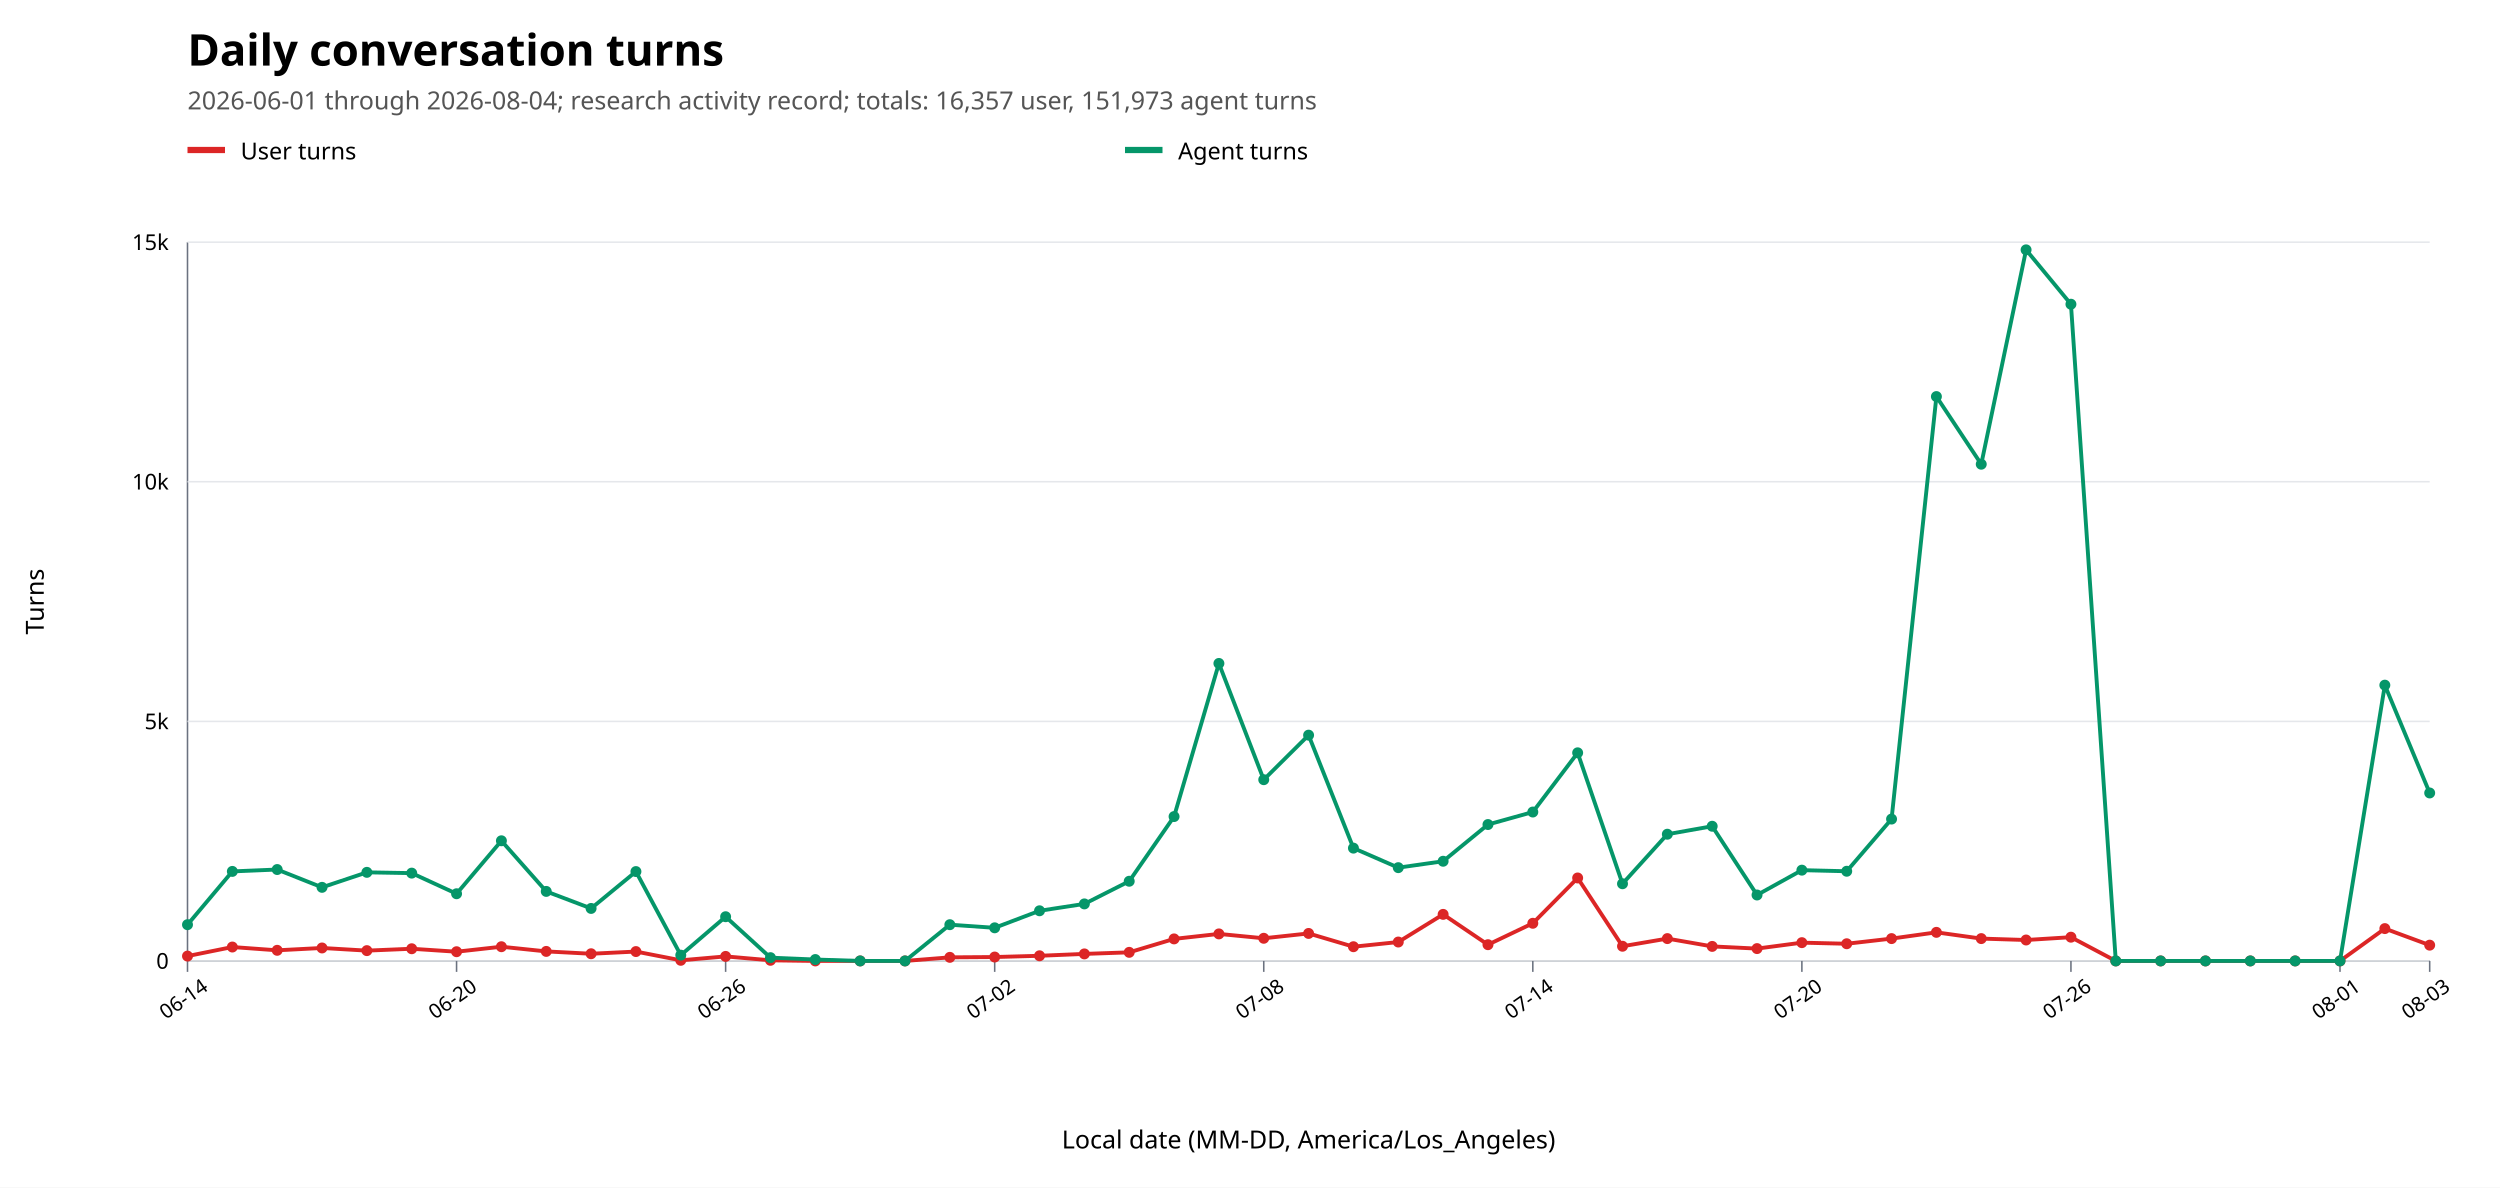
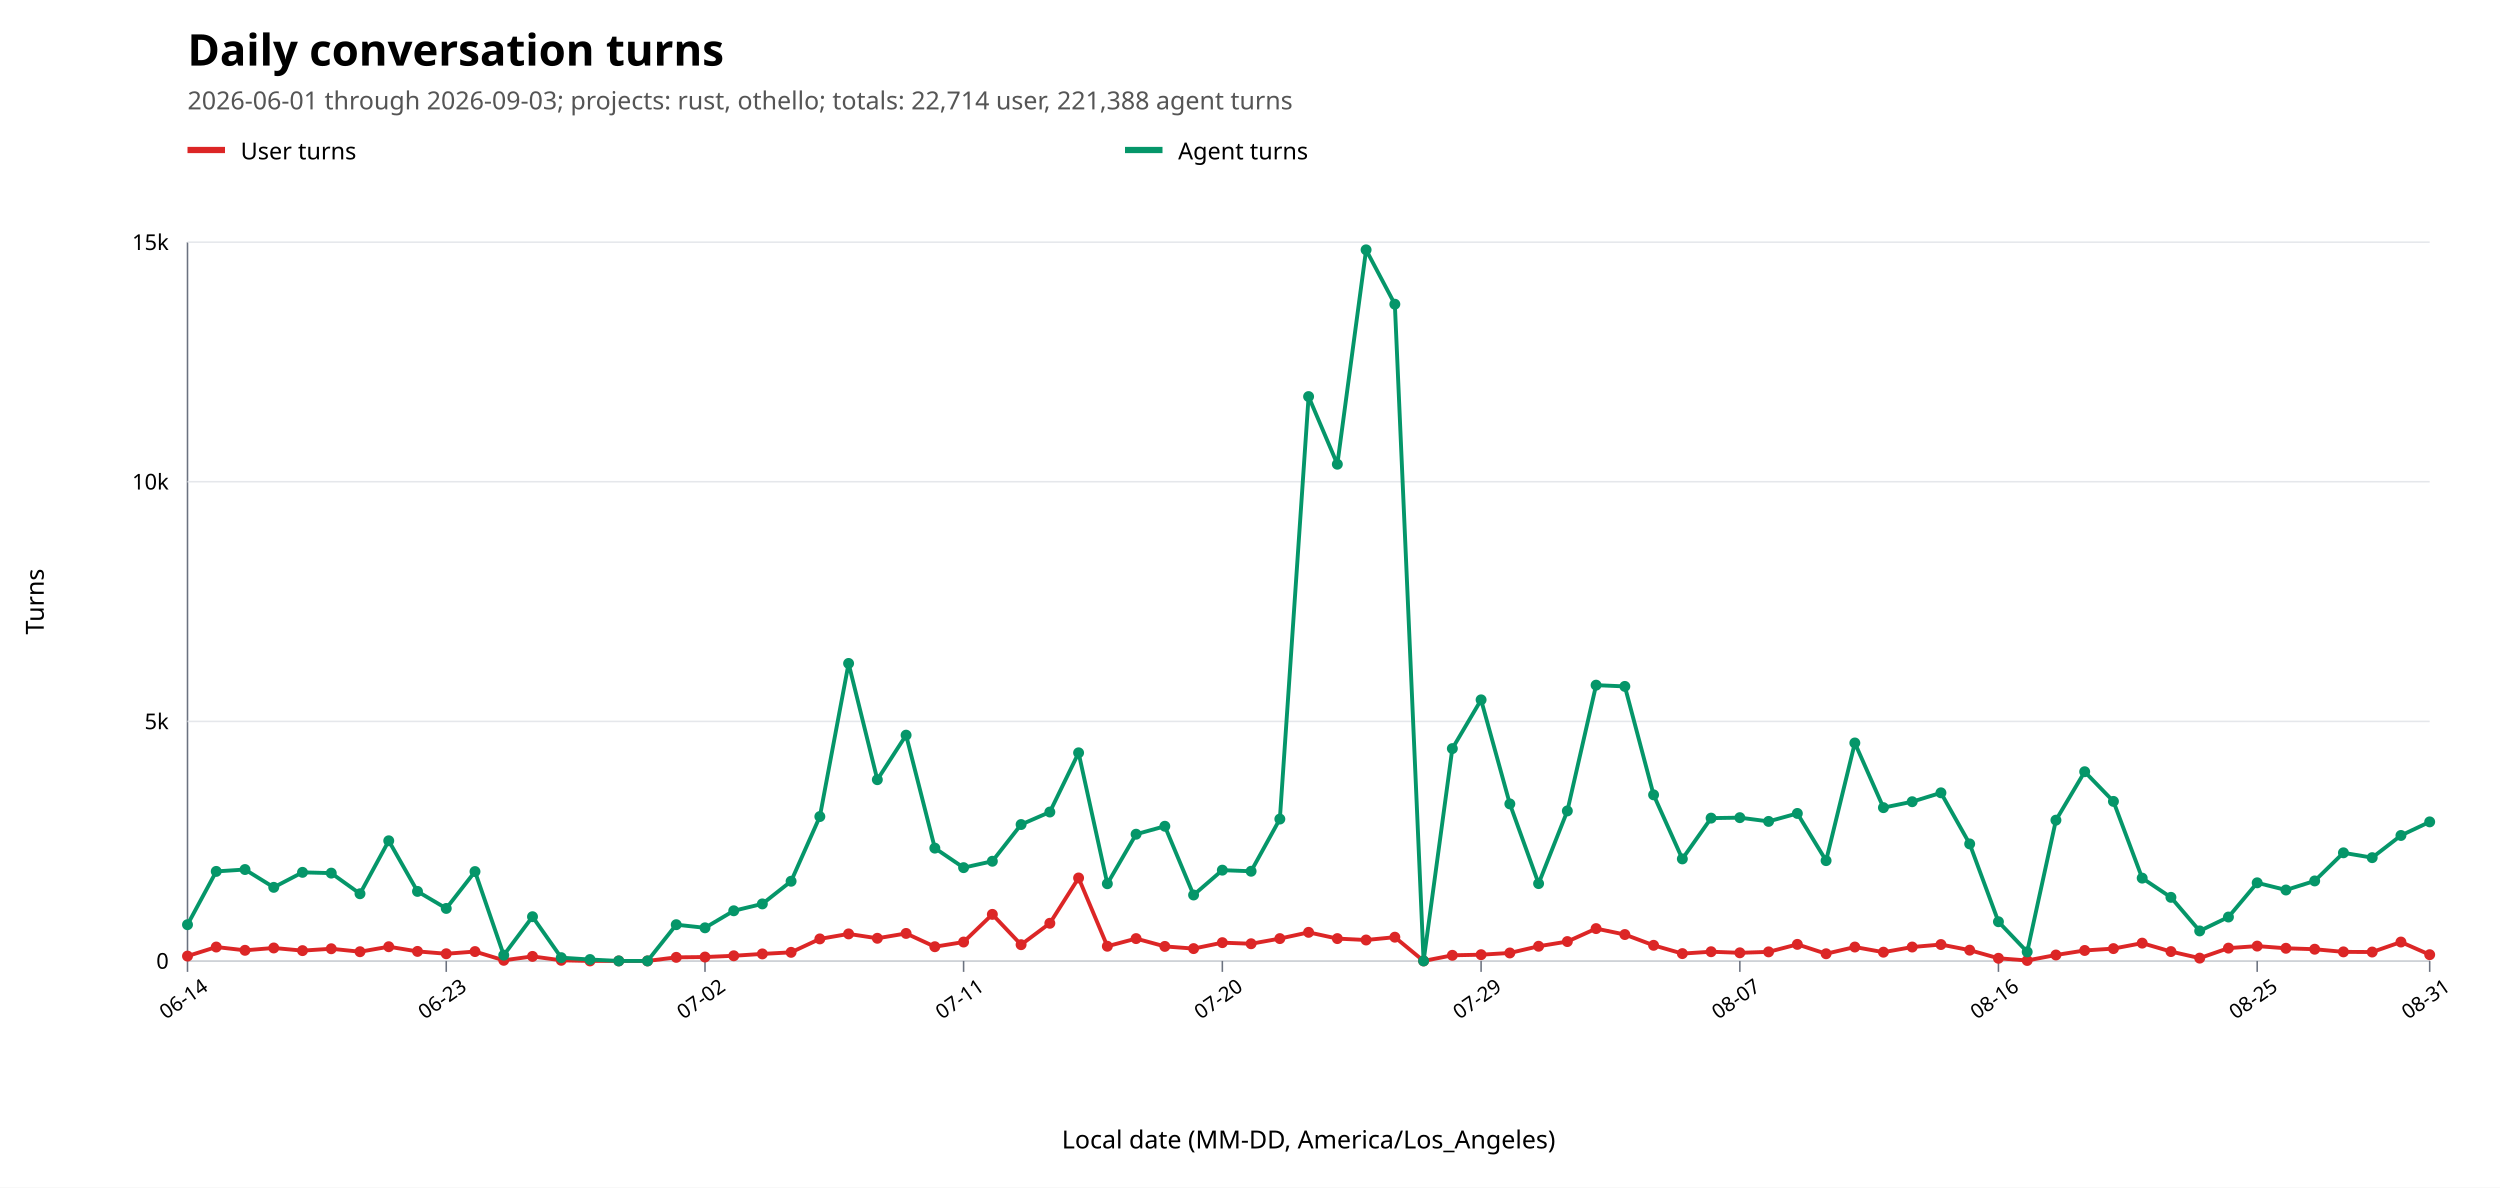
<svg xmlns="http://www.w3.org/2000/svg" viewBox="0 0 1600 760">
  <rect width="100%" height="100%" fill="white" />
  <text x="120" y="42" font-family="sans-serif" font-size="28" font-weight="bold">Daily conversation turns</text>
-   <text x="120" y="70" font-family="sans-serif" font-size="16" fill="#555">2026-06-01 through 2026-08-04; research activity record; totals: 16,357 user, 151,973 agent turns</text>
+   <text x="120" y="70" font-family="sans-serif" font-size="16" fill="#555">2026-06-01 through 2026-09-03; projects: rust, othello; totals: 22,714 user, 221,388 agent turns</text>
  <line x1="120" y1="96" x2="144" y2="96" stroke="#dc2626" stroke-width="4" />
  <text x="154" y="102" font-family="sans-serif" font-size="15">User turns</text>
  <line x1="720" y1="96" x2="744" y2="96" stroke="#059669" stroke-width="4" />
  <text x="754" y="102" font-family="sans-serif" font-size="15">Agent turns</text>
  <line x1="120" y1="615" x2="1555" y2="615" stroke="#6b7280" />
  <line x1="120" y1="615" x2="120" y2="155" stroke="#6b7280" />
  <line x1="120" y1="615.0" x2="1555" y2="615.0" stroke="#e5e7eb" />
  <text x="108" y="620.0" text-anchor="end" font-family="sans-serif" font-size="14">0</text>
  <line x1="120" y1="461.7" x2="1555" y2="461.7" stroke="#e5e7eb" />
  <text x="108" y="466.7" text-anchor="end" font-family="sans-serif" font-size="14">5k</text>
  <line x1="120" y1="308.3" x2="1555" y2="308.3" stroke="#e5e7eb" />
  <text x="108" y="313.3" text-anchor="end" font-family="sans-serif" font-size="14">10k</text>
  <line x1="120" y1="155.0" x2="1555" y2="155.0" stroke="#e5e7eb" />
  <text x="108" y="160.0" text-anchor="end" font-family="sans-serif" font-size="14">15k</text>
  <line x1="120.0" y1="615" x2="120.0" y2="622" stroke="#6b7280" />
  <text x="120.0" y="643" text-anchor="middle" font-family="sans-serif" font-size="13" transform="rotate(-35 120.0 643)">06-14</text>
-   <line x1="292.2" y1="615" x2="292.2" y2="622" stroke="#6b7280" />
-   <text x="292.2" y="643" text-anchor="middle" font-family="sans-serif" font-size="13" transform="rotate(-35 292.2 643)">06-20</text>
-   <line x1="464.4" y1="615" x2="464.4" y2="622" stroke="#6b7280" />
-   <text x="464.4" y="643" text-anchor="middle" font-family="sans-serif" font-size="13" transform="rotate(-35 464.4 643)">06-26</text>
-   <line x1="636.6" y1="615" x2="636.6" y2="622" stroke="#6b7280" />
-   <text x="636.6" y="643" text-anchor="middle" font-family="sans-serif" font-size="13" transform="rotate(-35 636.6 643)">07-02</text>
-   <line x1="808.8" y1="615" x2="808.8" y2="622" stroke="#6b7280" />
-   <text x="808.8" y="643" text-anchor="middle" font-family="sans-serif" font-size="13" transform="rotate(-35 808.8 643)">07-08</text>
-   <line x1="981.0" y1="615" x2="981.0" y2="622" stroke="#6b7280" />
-   <text x="981.0" y="643" text-anchor="middle" font-family="sans-serif" font-size="13" transform="rotate(-35 981.0 643)">07-14</text>
-   <line x1="1153.2" y1="615" x2="1153.2" y2="622" stroke="#6b7280" />
-   <text x="1153.2" y="643" text-anchor="middle" font-family="sans-serif" font-size="13" transform="rotate(-35 1153.2 643)">07-20</text>
-   <line x1="1325.4" y1="615" x2="1325.4" y2="622" stroke="#6b7280" />
-   <text x="1325.4" y="643" text-anchor="middle" font-family="sans-serif" font-size="13" transform="rotate(-35 1325.4 643)">07-26</text>
-   <line x1="1497.6" y1="615" x2="1497.6" y2="622" stroke="#6b7280" />
-   <text x="1497.6" y="643" text-anchor="middle" font-family="sans-serif" font-size="13" transform="rotate(-35 1497.6 643)">08-01</text>
+   <line x1="285.6" y1="615" x2="285.6" y2="622" stroke="#6b7280" />
+   <text x="285.6" y="643" text-anchor="middle" font-family="sans-serif" font-size="13" transform="rotate(-35 285.6 643)">06-23</text>
+   <line x1="451.2" y1="615" x2="451.2" y2="622" stroke="#6b7280" />
+   <text x="451.2" y="643" text-anchor="middle" font-family="sans-serif" font-size="13" transform="rotate(-35 451.2 643)">07-02</text>
+   <line x1="616.7" y1="615" x2="616.7" y2="622" stroke="#6b7280" />
+   <text x="616.7" y="643" text-anchor="middle" font-family="sans-serif" font-size="13" transform="rotate(-35 616.7 643)">07-11</text>
+   <line x1="782.3" y1="615" x2="782.3" y2="622" stroke="#6b7280" />
+   <text x="782.3" y="643" text-anchor="middle" font-family="sans-serif" font-size="13" transform="rotate(-35 782.3 643)">07-20</text>
+   <line x1="947.9" y1="615" x2="947.9" y2="622" stroke="#6b7280" />
+   <text x="947.9" y="643" text-anchor="middle" font-family="sans-serif" font-size="13" transform="rotate(-35 947.9 643)">07-29</text>
+   <line x1="1113.5" y1="615" x2="1113.5" y2="622" stroke="#6b7280" />
+   <text x="1113.5" y="643" text-anchor="middle" font-family="sans-serif" font-size="13" transform="rotate(-35 1113.5 643)">08-07</text>
+   <line x1="1279.0" y1="615" x2="1279.0" y2="622" stroke="#6b7280" />
+   <text x="1279.0" y="643" text-anchor="middle" font-family="sans-serif" font-size="13" transform="rotate(-35 1279.0 643)">08-16</text>
+   <line x1="1444.6" y1="615" x2="1444.6" y2="622" stroke="#6b7280" />
+   <text x="1444.6" y="643" text-anchor="middle" font-family="sans-serif" font-size="13" transform="rotate(-35 1444.6 643)">08-25</text>
  <line x1="1555.0" y1="615" x2="1555.0" y2="622" stroke="#6b7280" />
-   <text x="1555.0" y="643" text-anchor="middle" font-family="sans-serif" font-size="13" transform="rotate(-35 1555.0 643)">08-03</text>
+   <text x="1555.0" y="643" text-anchor="middle" font-family="sans-serif" font-size="13" transform="rotate(-35 1555.0 643)">08-31</text>
  <circle cx="120.0" cy="611.9" r="3.5" fill="#dc2626" />
-   <circle cx="148.7" cy="606.1" r="3.5" fill="#dc2626" />
-   <circle cx="177.4" cy="608.2" r="3.5" fill="#dc2626" />
-   <circle cx="206.1" cy="606.7" r="3.5" fill="#dc2626" />
-   <circle cx="234.8" cy="608.4" r="3.5" fill="#dc2626" />
-   <circle cx="263.5" cy="607.2" r="3.5" fill="#dc2626" />
-   <circle cx="292.2" cy="609.1" r="3.5" fill="#dc2626" />
-   <circle cx="320.9" cy="605.9" r="3.5" fill="#dc2626" />
-   <circle cx="349.6" cy="608.9" r="3.5" fill="#dc2626" />
-   <circle cx="378.3" cy="610.4" r="3.5" fill="#dc2626" />
-   <circle cx="407.0" cy="609.0" r="3.5" fill="#dc2626" />
-   <circle cx="435.7" cy="614.6" r="3.5" fill="#dc2626" />
-   <circle cx="464.4" cy="612.1" r="3.5" fill="#dc2626" />
-   <circle cx="493.1" cy="614.6" r="3.5" fill="#dc2626" />
-   <circle cx="521.8" cy="615.0" r="3.5" fill="#dc2626" />
-   <circle cx="550.5" cy="615.0" r="3.5" fill="#dc2626" />
-   <circle cx="579.2" cy="615.0" r="3.5" fill="#dc2626" />
-   <circle cx="607.9" cy="612.7" r="3.5" fill="#dc2626" />
-   <circle cx="636.6" cy="612.5" r="3.5" fill="#dc2626" />
-   <circle cx="665.3" cy="611.7" r="3.5" fill="#dc2626" />
-   <circle cx="694.0" cy="610.5" r="3.5" fill="#dc2626" />
-   <circle cx="722.7" cy="609.5" r="3.5" fill="#dc2626" />
-   <circle cx="751.4" cy="600.9" r="3.5" fill="#dc2626" />
-   <circle cx="780.1" cy="597.7" r="3.5" fill="#dc2626" />
-   <circle cx="808.8" cy="600.5" r="3.5" fill="#dc2626" />
-   <circle cx="837.5" cy="597.4" r="3.5" fill="#dc2626" />
-   <circle cx="866.2" cy="605.9" r="3.5" fill="#dc2626" />
-   <circle cx="894.9" cy="602.9" r="3.5" fill="#dc2626" />
-   <circle cx="923.6" cy="585.2" r="3.5" fill="#dc2626" />
-   <circle cx="952.3" cy="604.6" r="3.5" fill="#dc2626" />
-   <circle cx="981.0" cy="590.9" r="3.5" fill="#dc2626" />
-   <circle cx="1009.7" cy="561.9" r="3.5" fill="#dc2626" />
-   <circle cx="1038.4" cy="605.6" r="3.5" fill="#dc2626" />
-   <circle cx="1067.1" cy="600.7" r="3.5" fill="#dc2626" />
-   <circle cx="1095.8" cy="605.7" r="3.5" fill="#dc2626" />
-   <circle cx="1124.5" cy="607.1" r="3.5" fill="#dc2626" />
-   <circle cx="1153.2" cy="603.3" r="3.5" fill="#dc2626" />
-   <circle cx="1181.9" cy="604.0" r="3.5" fill="#dc2626" />
-   <circle cx="1210.6" cy="600.7" r="3.5" fill="#dc2626" />
-   <circle cx="1239.3" cy="596.7" r="3.5" fill="#dc2626" />
-   <circle cx="1268.0" cy="600.7" r="3.5" fill="#dc2626" />
-   <circle cx="1296.7" cy="601.6" r="3.5" fill="#dc2626" />
-   <circle cx="1325.4" cy="599.8" r="3.5" fill="#dc2626" />
-   <circle cx="1354.1" cy="615.0" r="3.5" fill="#dc2626" />
-   <circle cx="1382.8" cy="615.0" r="3.5" fill="#dc2626" />
-   <circle cx="1411.5" cy="615.0" r="3.5" fill="#dc2626" />
-   <circle cx="1440.2" cy="615.0" r="3.5" fill="#dc2626" />
-   <circle cx="1468.9" cy="615.0" r="3.5" fill="#dc2626" />
-   <circle cx="1497.6" cy="615.0" r="3.5" fill="#dc2626" />
-   <circle cx="1526.3" cy="594.3" r="3.5" fill="#dc2626" />
-   <circle cx="1555.0" cy="604.9" r="3.5" fill="#dc2626" />
-   <polyline points="120.0,611.9 148.7,606.1 177.4,608.2 206.1,606.7 234.8,608.4 263.5,607.2 292.2,609.1 320.9,605.9 349.6,608.9 378.3,610.4 407.0,609.0 435.7,614.6 464.4,612.1 493.1,614.6 521.8,615.0 550.5,615.0 579.2,615.0 607.9,612.7 636.6,612.5 665.3,611.7 694.0,610.5 722.7,609.5 751.4,600.9 780.1,597.7 808.8,600.5 837.5,597.4 866.2,605.9 894.9,602.9 923.6,585.2 952.3,604.6 981.0,590.9 1009.7,561.9 1038.4,605.6 1067.1,600.7 1095.8,605.7 1124.5,607.1 1153.2,603.3 1181.9,604.0 1210.6,600.7 1239.3,596.7 1268.0,600.7 1296.7,601.6 1325.4,599.8 1354.1,615.0 1382.8,615.0 1411.5,615.0 1440.2,615.0 1468.9,615.0 1497.6,615.0 1526.3,594.3 1555.0,604.9" fill="none" stroke="#dc2626" stroke-width="2.5" stroke-linejoin="round" />
+   <circle cx="138.4" cy="606.1" r="3.5" fill="#dc2626" />
+   <circle cx="156.8" cy="608.2" r="3.5" fill="#dc2626" />
+   <circle cx="175.2" cy="606.7" r="3.5" fill="#dc2626" />
+   <circle cx="193.6" cy="608.4" r="3.5" fill="#dc2626" />
+   <circle cx="212.0" cy="607.2" r="3.5" fill="#dc2626" />
+   <circle cx="230.4" cy="609.1" r="3.5" fill="#dc2626" />
+   <circle cx="248.8" cy="605.9" r="3.5" fill="#dc2626" />
+   <circle cx="267.2" cy="608.9" r="3.5" fill="#dc2626" />
+   <circle cx="285.6" cy="610.4" r="3.5" fill="#dc2626" />
+   <circle cx="304.0" cy="609.0" r="3.5" fill="#dc2626" />
+   <circle cx="322.4" cy="614.6" r="3.5" fill="#dc2626" />
+   <circle cx="340.8" cy="612.1" r="3.5" fill="#dc2626" />
+   <circle cx="359.2" cy="614.6" r="3.5" fill="#dc2626" />
+   <circle cx="377.6" cy="615.0" r="3.5" fill="#dc2626" />
+   <circle cx="396.0" cy="615.0" r="3.5" fill="#dc2626" />
+   <circle cx="414.4" cy="615.0" r="3.5" fill="#dc2626" />
+   <circle cx="432.8" cy="612.7" r="3.5" fill="#dc2626" />
+   <circle cx="451.2" cy="612.5" r="3.5" fill="#dc2626" />
+   <circle cx="469.6" cy="611.7" r="3.5" fill="#dc2626" />
+   <circle cx="487.9" cy="610.5" r="3.5" fill="#dc2626" />
+   <circle cx="506.3" cy="609.5" r="3.5" fill="#dc2626" />
+   <circle cx="524.7" cy="600.9" r="3.5" fill="#dc2626" />
+   <circle cx="543.1" cy="597.7" r="3.5" fill="#dc2626" />
+   <circle cx="561.5" cy="600.5" r="3.5" fill="#dc2626" />
+   <circle cx="579.9" cy="597.4" r="3.5" fill="#dc2626" />
+   <circle cx="598.3" cy="605.9" r="3.5" fill="#dc2626" />
+   <circle cx="616.7" cy="602.9" r="3.5" fill="#dc2626" />
+   <circle cx="635.1" cy="585.2" r="3.5" fill="#dc2626" />
+   <circle cx="653.5" cy="604.6" r="3.5" fill="#dc2626" />
+   <circle cx="671.9" cy="590.9" r="3.5" fill="#dc2626" />
+   <circle cx="690.3" cy="561.9" r="3.5" fill="#dc2626" />
+   <circle cx="708.7" cy="605.6" r="3.5" fill="#dc2626" />
+   <circle cx="727.1" cy="600.7" r="3.5" fill="#dc2626" />
+   <circle cx="745.5" cy="605.7" r="3.5" fill="#dc2626" />
+   <circle cx="763.9" cy="607.1" r="3.5" fill="#dc2626" />
+   <circle cx="782.3" cy="603.3" r="3.5" fill="#dc2626" />
+   <circle cx="800.7" cy="604.0" r="3.5" fill="#dc2626" />
+   <circle cx="819.1" cy="600.7" r="3.5" fill="#dc2626" />
+   <circle cx="837.5" cy="596.7" r="3.5" fill="#dc2626" />
+   <circle cx="855.9" cy="600.7" r="3.5" fill="#dc2626" />
+   <circle cx="874.3" cy="601.6" r="3.5" fill="#dc2626" />
+   <circle cx="892.7" cy="599.8" r="3.5" fill="#dc2626" />
+   <circle cx="911.1" cy="615.0" r="3.5" fill="#dc2626" />
+   <circle cx="929.5" cy="611.4" r="3.5" fill="#dc2626" />
+   <circle cx="947.9" cy="611.0" r="3.5" fill="#dc2626" />
+   <circle cx="966.3" cy="609.9" r="3.5" fill="#dc2626" />
+   <circle cx="984.7" cy="605.6" r="3.5" fill="#dc2626" />
+   <circle cx="1003.1" cy="602.6" r="3.5" fill="#dc2626" />
+   <circle cx="1021.5" cy="594.3" r="3.5" fill="#dc2626" />
+   <circle cx="1039.9" cy="598.1" r="3.5" fill="#dc2626" />
+   <circle cx="1058.3" cy="605.0" r="3.5" fill="#dc2626" />
+   <circle cx="1076.7" cy="610.3" r="3.5" fill="#dc2626" />
+   <circle cx="1095.1" cy="609.1" r="3.5" fill="#dc2626" />
+   <circle cx="1113.5" cy="609.8" r="3.5" fill="#dc2626" />
+   <circle cx="1131.9" cy="609.2" r="3.5" fill="#dc2626" />
+   <circle cx="1150.3" cy="604.4" r="3.5" fill="#dc2626" />
+   <circle cx="1168.7" cy="610.4" r="3.5" fill="#dc2626" />
+   <circle cx="1187.1" cy="606.1" r="3.5" fill="#dc2626" />
+   <circle cx="1205.4" cy="609.4" r="3.5" fill="#dc2626" />
+   <circle cx="1223.8" cy="606.1" r="3.5" fill="#dc2626" />
+   <circle cx="1242.2" cy="604.5" r="3.5" fill="#dc2626" />
+   <circle cx="1260.6" cy="608.1" r="3.5" fill="#dc2626" />
+   <circle cx="1279.0" cy="613.3" r="3.5" fill="#dc2626" />
+   <circle cx="1297.4" cy="614.7" r="3.5" fill="#dc2626" />
+   <circle cx="1315.8" cy="611.2" r="3.5" fill="#dc2626" />
+   <circle cx="1334.2" cy="608.3" r="3.5" fill="#dc2626" />
+   <circle cx="1352.6" cy="607.1" r="3.5" fill="#dc2626" />
+   <circle cx="1371.0" cy="603.6" r="3.5" fill="#dc2626" />
+   <circle cx="1389.4" cy="609.0" r="3.5" fill="#dc2626" />
+   <circle cx="1407.8" cy="613.2" r="3.5" fill="#dc2626" />
+   <circle cx="1426.2" cy="606.8" r="3.5" fill="#dc2626" />
+   <circle cx="1444.6" cy="605.5" r="3.5" fill="#dc2626" />
+   <circle cx="1463.0" cy="606.9" r="3.5" fill="#dc2626" />
+   <circle cx="1481.4" cy="607.5" r="3.5" fill="#dc2626" />
+   <circle cx="1499.8" cy="609.2" r="3.5" fill="#dc2626" />
+   <circle cx="1518.2" cy="609.3" r="3.5" fill="#dc2626" />
+   <circle cx="1536.6" cy="602.9" r="3.5" fill="#dc2626" />
+   <circle cx="1555.0" cy="611.0" r="3.5" fill="#dc2626" />
+   <polyline points="120.0,611.9 138.4,606.1 156.8,608.2 175.2,606.7 193.6,608.4 212.0,607.2 230.4,609.1 248.8,605.9 267.2,608.9 285.6,610.4 304.0,609.0 322.4,614.6 340.8,612.1 359.2,614.6 377.6,615.0 396.0,615.0 414.4,615.0 432.8,612.7 451.2,612.5 469.6,611.7 487.9,610.5 506.3,609.5 524.7,600.9 543.1,597.7 561.5,600.5 579.9,597.4 598.3,605.9 616.7,602.9 635.1,585.2 653.5,604.6 671.9,590.9 690.3,561.9 708.7,605.6 727.1,600.7 745.5,605.7 763.9,607.1 782.3,603.3 800.7,604.0 819.1,600.7 837.5,596.7 855.9,600.7 874.3,601.6 892.7,599.8 911.1,615.0 929.5,611.4 947.9,611.0 966.3,609.9 984.7,605.6 1003.1,602.6 1021.5,594.3 1039.9,598.1 1058.3,605.0 1076.7,610.3 1095.1,609.1 1113.5,609.8 1131.9,609.2 1150.3,604.4 1168.7,610.4 1187.1,606.1 1205.4,609.4 1223.8,606.1 1242.2,604.5 1260.6,608.1 1279.0,613.3 1297.4,614.7 1315.8,611.2 1334.2,608.3 1352.6,607.1 1371.0,603.6 1389.4,609.0 1407.8,613.2 1426.2,606.8 1444.6,605.5 1463.0,606.9 1481.4,607.5 1499.8,609.2 1518.2,609.3 1536.6,602.9 1555.0,611.0" fill="none" stroke="#dc2626" stroke-width="2.5" stroke-linejoin="round" />
  <circle cx="120.0" cy="591.8" r="3.5" fill="#059669" />
-   <circle cx="148.7" cy="557.7" r="3.5" fill="#059669" />
-   <circle cx="177.4" cy="556.5" r="3.5" fill="#059669" />
-   <circle cx="206.1" cy="567.9" r="3.5" fill="#059669" />
-   <circle cx="234.8" cy="558.3" r="3.5" fill="#059669" />
-   <circle cx="263.5" cy="558.8" r="3.5" fill="#059669" />
-   <circle cx="292.2" cy="572.0" r="3.5" fill="#059669" />
-   <circle cx="320.9" cy="538.1" r="3.5" fill="#059669" />
-   <circle cx="349.6" cy="570.5" r="3.5" fill="#059669" />
-   <circle cx="378.3" cy="581.4" r="3.5" fill="#059669" />
-   <circle cx="407.0" cy="557.8" r="3.5" fill="#059669" />
-   <circle cx="435.7" cy="611.3" r="3.5" fill="#059669" />
-   <circle cx="464.4" cy="586.7" r="3.5" fill="#059669" />
-   <circle cx="493.1" cy="612.9" r="3.5" fill="#059669" />
-   <circle cx="521.8" cy="614.1" r="3.5" fill="#059669" />
-   <circle cx="550.5" cy="615.0" r="3.5" fill="#059669" />
-   <circle cx="579.2" cy="615.0" r="3.5" fill="#059669" />
-   <circle cx="607.9" cy="591.8" r="3.5" fill="#059669" />
-   <circle cx="636.6" cy="593.8" r="3.5" fill="#059669" />
-   <circle cx="665.3" cy="582.9" r="3.5" fill="#059669" />
-   <circle cx="694.0" cy="578.5" r="3.5" fill="#059669" />
-   <circle cx="722.7" cy="564.0" r="3.5" fill="#059669" />
-   <circle cx="751.4" cy="522.6" r="3.5" fill="#059669" />
-   <circle cx="780.1" cy="424.6" r="3.5" fill="#059669" />
-   <circle cx="808.8" cy="499.0" r="3.5" fill="#059669" />
-   <circle cx="837.5" cy="470.5" r="3.5" fill="#059669" />
-   <circle cx="866.2" cy="542.8" r="3.5" fill="#059669" />
-   <circle cx="894.9" cy="555.3" r="3.5" fill="#059669" />
-   <circle cx="923.6" cy="551.2" r="3.5" fill="#059669" />
-   <circle cx="952.3" cy="527.7" r="3.5" fill="#059669" />
-   <circle cx="981.0" cy="519.7" r="3.5" fill="#059669" />
-   <circle cx="1009.7" cy="481.8" r="3.5" fill="#059669" />
-   <circle cx="1038.4" cy="565.6" r="3.5" fill="#059669" />
-   <circle cx="1067.1" cy="533.9" r="3.5" fill="#059669" />
-   <circle cx="1095.8" cy="528.8" r="3.5" fill="#059669" />
-   <circle cx="1124.5" cy="572.8" r="3.5" fill="#059669" />
-   <circle cx="1153.2" cy="556.9" r="3.5" fill="#059669" />
-   <circle cx="1181.9" cy="557.6" r="3.5" fill="#059669" />
-   <circle cx="1210.6" cy="524.2" r="3.5" fill="#059669" />
-   <circle cx="1239.3" cy="253.8" r="3.5" fill="#059669" />
-   <circle cx="1268.0" cy="297.1" r="3.5" fill="#059669" />
-   <circle cx="1296.7" cy="159.9" r="3.5" fill="#059669" />
-   <circle cx="1325.4" cy="194.7" r="3.5" fill="#059669" />
-   <circle cx="1354.1" cy="615.0" r="3.5" fill="#059669" />
-   <circle cx="1382.8" cy="615.0" r="3.5" fill="#059669" />
-   <circle cx="1411.5" cy="615.0" r="3.5" fill="#059669" />
-   <circle cx="1440.2" cy="615.0" r="3.5" fill="#059669" />
-   <circle cx="1468.9" cy="615.0" r="3.5" fill="#059669" />
-   <circle cx="1497.6" cy="615.0" r="3.5" fill="#059669" />
-   <circle cx="1526.3" cy="438.5" r="3.5" fill="#059669" />
-   <circle cx="1555.0" cy="507.5" r="3.5" fill="#059669" />
-   <polyline points="120.0,591.8 148.7,557.7 177.4,556.5 206.1,567.9 234.8,558.3 263.5,558.8 292.2,572.0 320.9,538.1 349.6,570.5 378.3,581.4 407.0,557.8 435.7,611.3 464.4,586.7 493.1,612.9 521.8,614.1 550.5,615.0 579.2,615.0 607.9,591.8 636.6,593.8 665.3,582.9 694.0,578.5 722.7,564.0 751.4,522.6 780.1,424.6 808.8,499.0 837.5,470.5 866.2,542.8 894.9,555.3 923.6,551.2 952.3,527.7 981.0,519.7 1009.7,481.8 1038.4,565.6 1067.1,533.9 1095.8,528.8 1124.5,572.8 1153.2,556.9 1181.9,557.6 1210.6,524.2 1239.3,253.8 1268.0,297.1 1296.7,159.9 1325.4,194.7 1354.1,615.0 1382.8,615.0 1411.5,615.0 1440.2,615.0 1468.9,615.0 1497.6,615.0 1526.3,438.5 1555.0,507.5" fill="none" stroke="#059669" stroke-width="2.5" stroke-linejoin="round" />
+   <circle cx="138.4" cy="557.7" r="3.5" fill="#059669" />
+   <circle cx="156.8" cy="556.5" r="3.5" fill="#059669" />
+   <circle cx="175.2" cy="567.9" r="3.5" fill="#059669" />
+   <circle cx="193.6" cy="558.3" r="3.5" fill="#059669" />
+   <circle cx="212.0" cy="558.8" r="3.5" fill="#059669" />
+   <circle cx="230.4" cy="572.0" r="3.5" fill="#059669" />
+   <circle cx="248.8" cy="538.1" r="3.5" fill="#059669" />
+   <circle cx="267.2" cy="570.5" r="3.5" fill="#059669" />
+   <circle cx="285.6" cy="581.4" r="3.5" fill="#059669" />
+   <circle cx="304.0" cy="557.8" r="3.5" fill="#059669" />
+   <circle cx="322.4" cy="611.3" r="3.5" fill="#059669" />
+   <circle cx="340.8" cy="586.7" r="3.5" fill="#059669" />
+   <circle cx="359.2" cy="612.9" r="3.5" fill="#059669" />
+   <circle cx="377.6" cy="614.1" r="3.5" fill="#059669" />
+   <circle cx="396.0" cy="615.0" r="3.5" fill="#059669" />
+   <circle cx="414.4" cy="615.0" r="3.5" fill="#059669" />
+   <circle cx="432.8" cy="591.8" r="3.5" fill="#059669" />
+   <circle cx="451.2" cy="593.8" r="3.5" fill="#059669" />
+   <circle cx="469.6" cy="582.9" r="3.5" fill="#059669" />
+   <circle cx="487.9" cy="578.5" r="3.5" fill="#059669" />
+   <circle cx="506.3" cy="564.0" r="3.5" fill="#059669" />
+   <circle cx="524.7" cy="522.6" r="3.5" fill="#059669" />
+   <circle cx="543.1" cy="424.6" r="3.5" fill="#059669" />
+   <circle cx="561.5" cy="499.0" r="3.5" fill="#059669" />
+   <circle cx="579.9" cy="470.5" r="3.5" fill="#059669" />
+   <circle cx="598.3" cy="542.8" r="3.5" fill="#059669" />
+   <circle cx="616.7" cy="555.3" r="3.5" fill="#059669" />
+   <circle cx="635.1" cy="551.2" r="3.5" fill="#059669" />
+   <circle cx="653.5" cy="527.7" r="3.5" fill="#059669" />
+   <circle cx="671.9" cy="519.7" r="3.5" fill="#059669" />
+   <circle cx="690.3" cy="481.8" r="3.5" fill="#059669" />
+   <circle cx="708.7" cy="565.6" r="3.5" fill="#059669" />
+   <circle cx="727.1" cy="533.9" r="3.5" fill="#059669" />
+   <circle cx="745.5" cy="528.8" r="3.5" fill="#059669" />
+   <circle cx="763.9" cy="572.8" r="3.5" fill="#059669" />
+   <circle cx="782.3" cy="556.9" r="3.5" fill="#059669" />
+   <circle cx="800.7" cy="557.6" r="3.5" fill="#059669" />
+   <circle cx="819.1" cy="524.2" r="3.5" fill="#059669" />
+   <circle cx="837.5" cy="253.8" r="3.5" fill="#059669" />
+   <circle cx="855.9" cy="297.1" r="3.5" fill="#059669" />
+   <circle cx="874.3" cy="159.9" r="3.5" fill="#059669" />
+   <circle cx="892.7" cy="194.7" r="3.5" fill="#059669" />
+   <circle cx="911.1" cy="615.0" r="3.5" fill="#059669" />
+   <circle cx="929.5" cy="479.1" r="3.5" fill="#059669" />
+   <circle cx="947.9" cy="447.9" r="3.5" fill="#059669" />
+   <circle cx="966.3" cy="514.5" r="3.5" fill="#059669" />
+   <circle cx="984.7" cy="565.5" r="3.5" fill="#059669" />
+   <circle cx="1003.1" cy="519.0" r="3.5" fill="#059669" />
+   <circle cx="1021.5" cy="438.5" r="3.5" fill="#059669" />
+   <circle cx="1039.9" cy="439.3" r="3.5" fill="#059669" />
+   <circle cx="1058.3" cy="508.7" r="3.5" fill="#059669" />
+   <circle cx="1076.7" cy="549.7" r="3.5" fill="#059669" />
+   <circle cx="1095.1" cy="523.6" r="3.5" fill="#059669" />
+   <circle cx="1113.5" cy="523.3" r="3.5" fill="#059669" />
+   <circle cx="1131.9" cy="525.7" r="3.5" fill="#059669" />
+   <circle cx="1150.3" cy="520.6" r="3.5" fill="#059669" />
+   <circle cx="1168.7" cy="550.8" r="3.5" fill="#059669" />
+   <circle cx="1187.1" cy="475.5" r="3.5" fill="#059669" />
+   <circle cx="1205.4" cy="516.9" r="3.5" fill="#059669" />
+   <circle cx="1223.8" cy="513.1" r="3.5" fill="#059669" />
+   <circle cx="1242.2" cy="507.4" r="3.5" fill="#059669" />
+   <circle cx="1260.6" cy="540.1" r="3.5" fill="#059669" />
+   <circle cx="1279.0" cy="589.9" r="3.5" fill="#059669" />
+   <circle cx="1297.4" cy="609.2" r="3.5" fill="#059669" />
+   <circle cx="1315.8" cy="524.9" r="3.5" fill="#059669" />
+   <circle cx="1334.2" cy="493.9" r="3.5" fill="#059669" />
+   <circle cx="1352.6" cy="512.9" r="3.5" fill="#059669" />
+   <circle cx="1371.0" cy="562.0" r="3.5" fill="#059669" />
+   <circle cx="1389.4" cy="574.3" r="3.5" fill="#059669" />
+   <circle cx="1407.8" cy="595.8" r="3.5" fill="#059669" />
+   <circle cx="1426.2" cy="586.9" r="3.5" fill="#059669" />
+   <circle cx="1444.6" cy="565.0" r="3.5" fill="#059669" />
+   <circle cx="1463.0" cy="569.6" r="3.5" fill="#059669" />
+   <circle cx="1481.4" cy="563.8" r="3.5" fill="#059669" />
+   <circle cx="1499.8" cy="545.8" r="3.5" fill="#059669" />
+   <circle cx="1518.2" cy="548.9" r="3.5" fill="#059669" />
+   <circle cx="1536.6" cy="534.7" r="3.5" fill="#059669" />
+   <circle cx="1555.0" cy="526.0" r="3.5" fill="#059669" />
+   <polyline points="120.0,591.8 138.4,557.7 156.8,556.5 175.2,567.9 193.6,558.3 212.0,558.8 230.4,572.0 248.8,538.1 267.2,570.5 285.6,581.4 304.0,557.8 322.4,611.3 340.8,586.7 359.2,612.9 377.6,614.1 396.0,615.0 414.4,615.0 432.8,591.8 451.2,593.8 469.6,582.9 487.9,578.5 506.3,564.0 524.7,522.6 543.1,424.6 561.5,499.0 579.9,470.5 598.3,542.8 616.7,555.3 635.1,551.2 653.5,527.7 671.9,519.7 690.3,481.8 708.7,565.6 727.1,533.9 745.5,528.8 763.9,572.8 782.3,556.9 800.7,557.6 819.1,524.2 837.5,253.8 855.9,297.1 874.3,159.9 892.7,194.7 911.1,615.0 929.5,479.1 947.9,447.9 966.3,514.5 984.7,565.5 1003.1,519.0 1021.5,438.5 1039.9,439.3 1058.3,508.7 1076.7,549.7 1095.1,523.6 1113.5,523.3 1131.9,525.7 1150.3,520.6 1168.7,550.8 1187.1,475.5 1205.4,516.9 1223.8,513.1 1242.2,507.4 1260.6,540.1 1279.0,589.9 1297.4,609.2 1315.8,524.9 1334.2,493.9 1352.6,512.9 1371.0,562.0 1389.4,574.3 1407.8,595.8 1426.2,586.9 1444.6,565.0 1463.0,569.6 1481.4,563.8 1499.8,545.8 1518.2,548.9 1536.6,534.7 1555.0,526.0" fill="none" stroke="#059669" stroke-width="2.5" stroke-linejoin="round" />
  <text x="28" y="385.0" transform="rotate(-90 28 385.0)" text-anchor="middle" font-family="sans-serif" font-size="16">Turns</text>
  <text x="837.5" y="735" text-anchor="middle" font-family="sans-serif" font-size="16">Local date (MM-DD, America/Los_Angeles)</text>
</svg>
